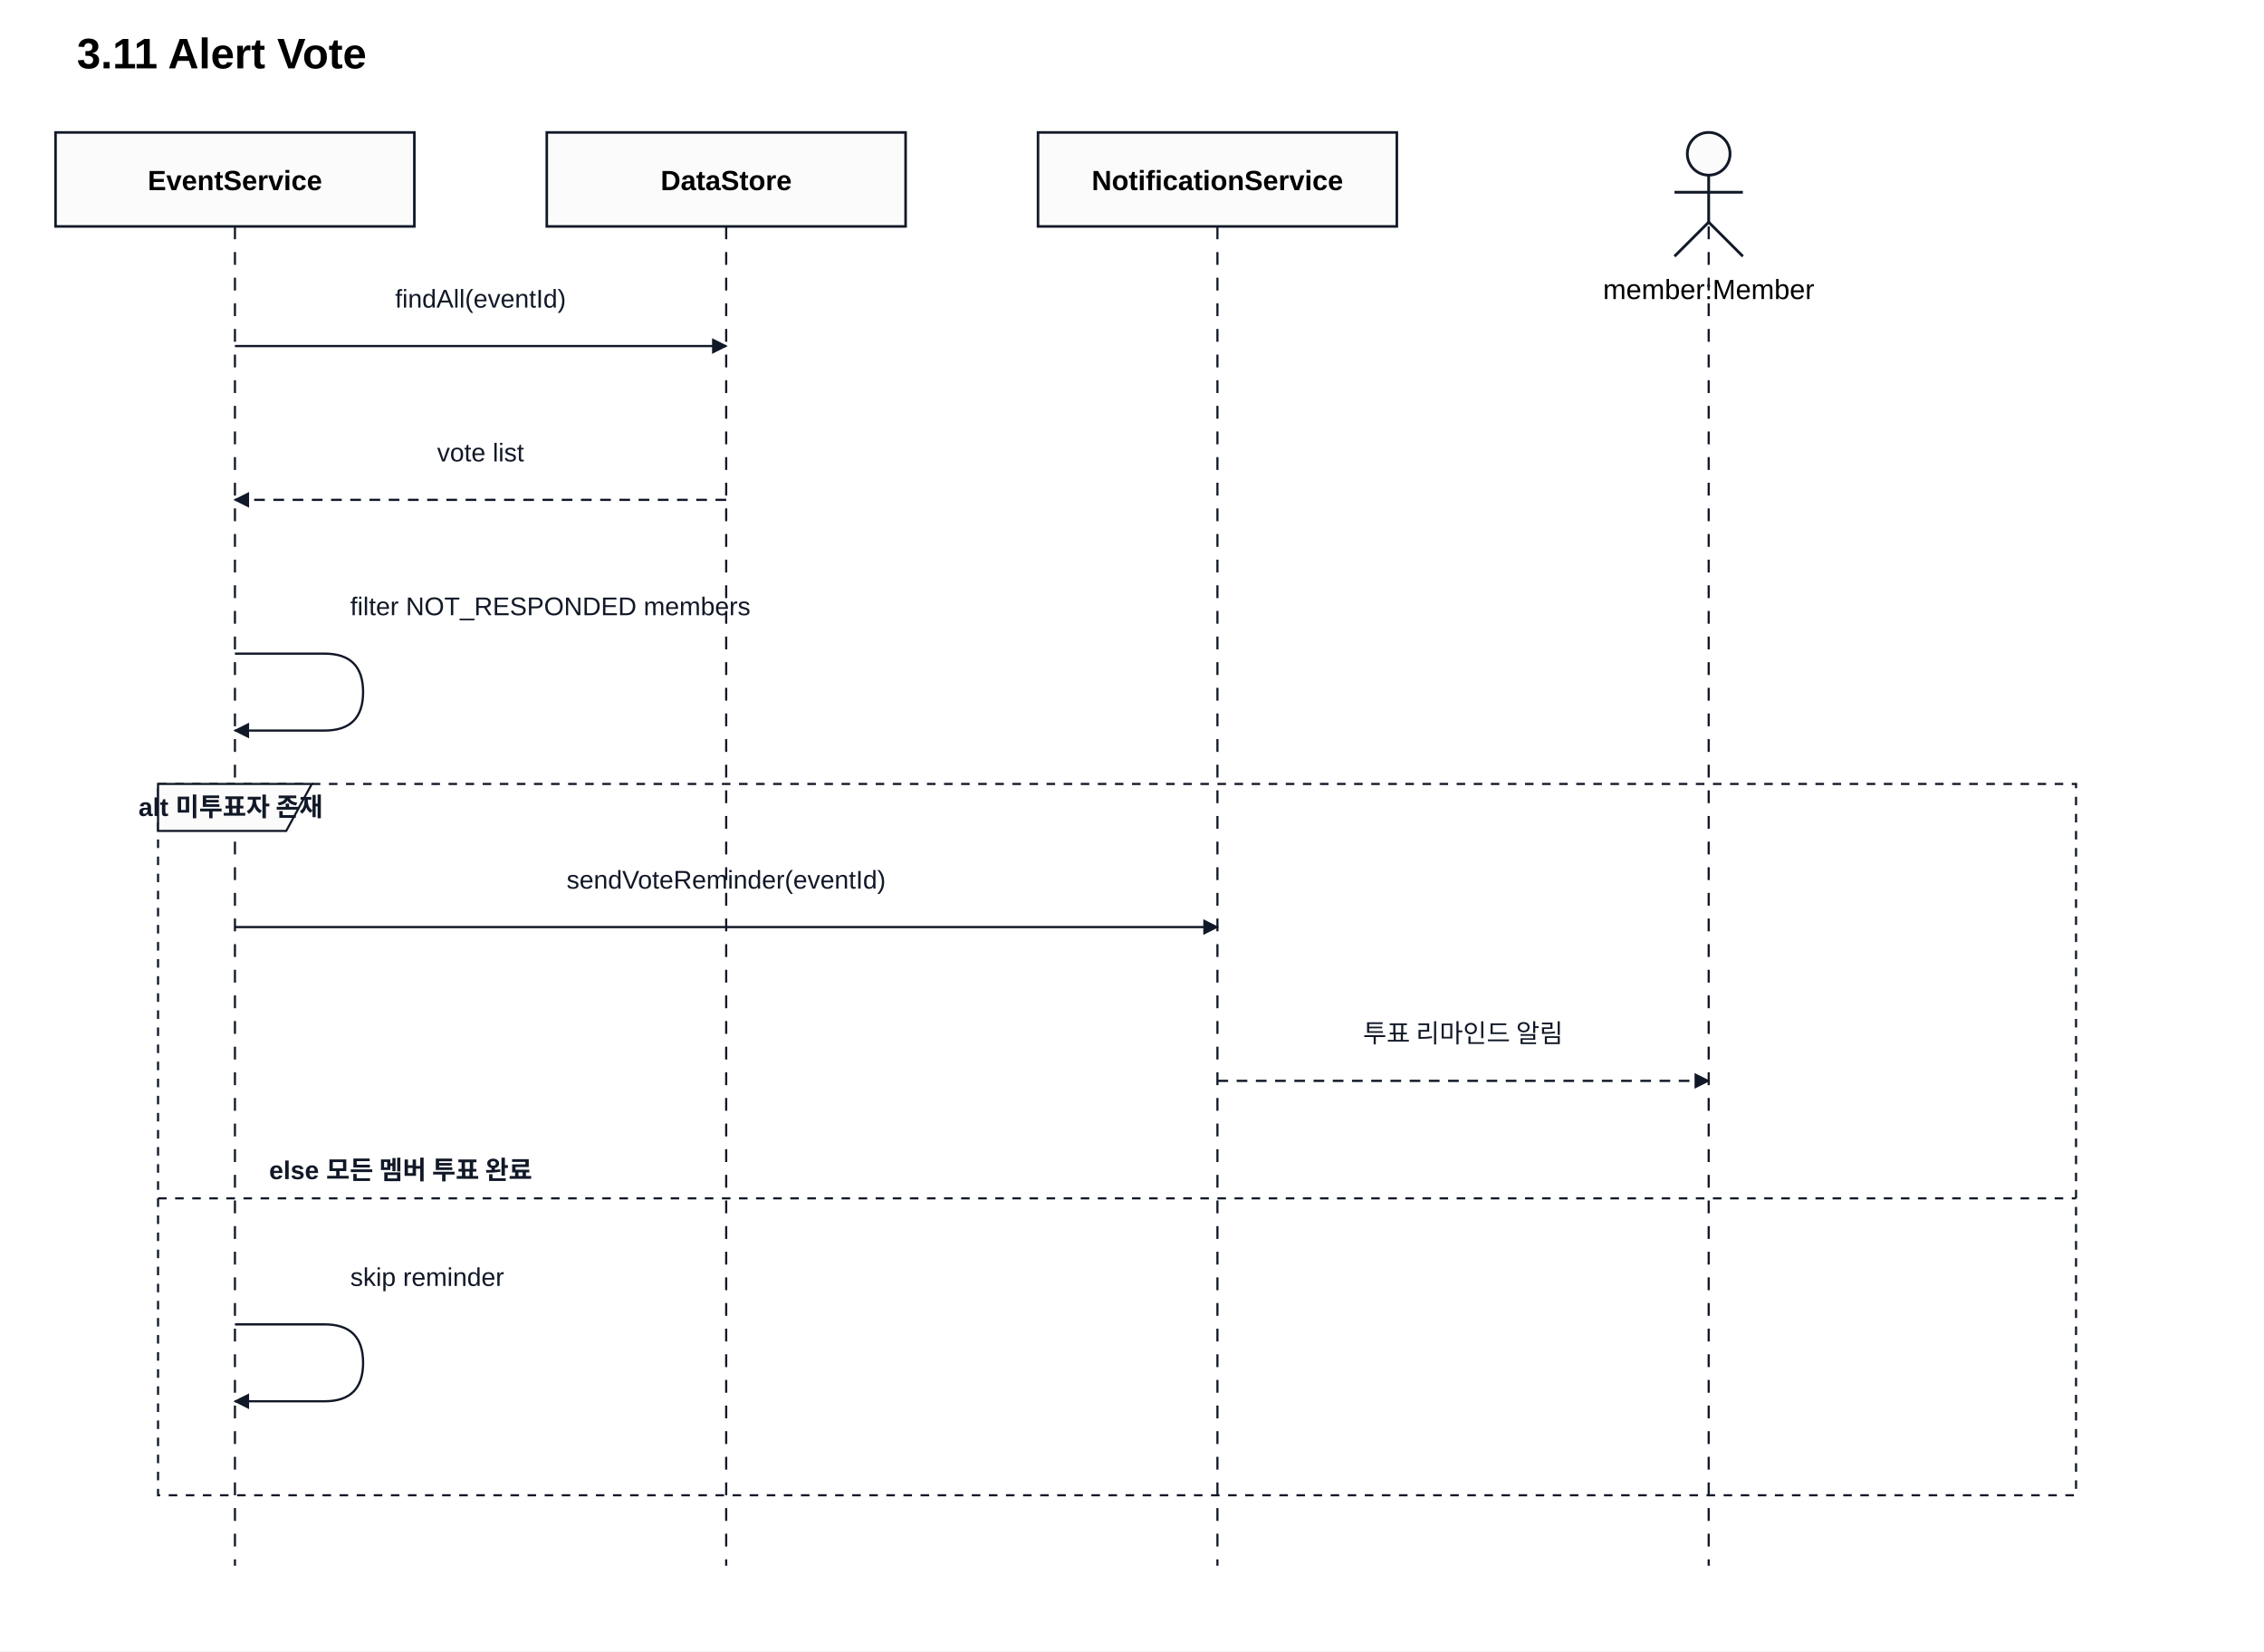
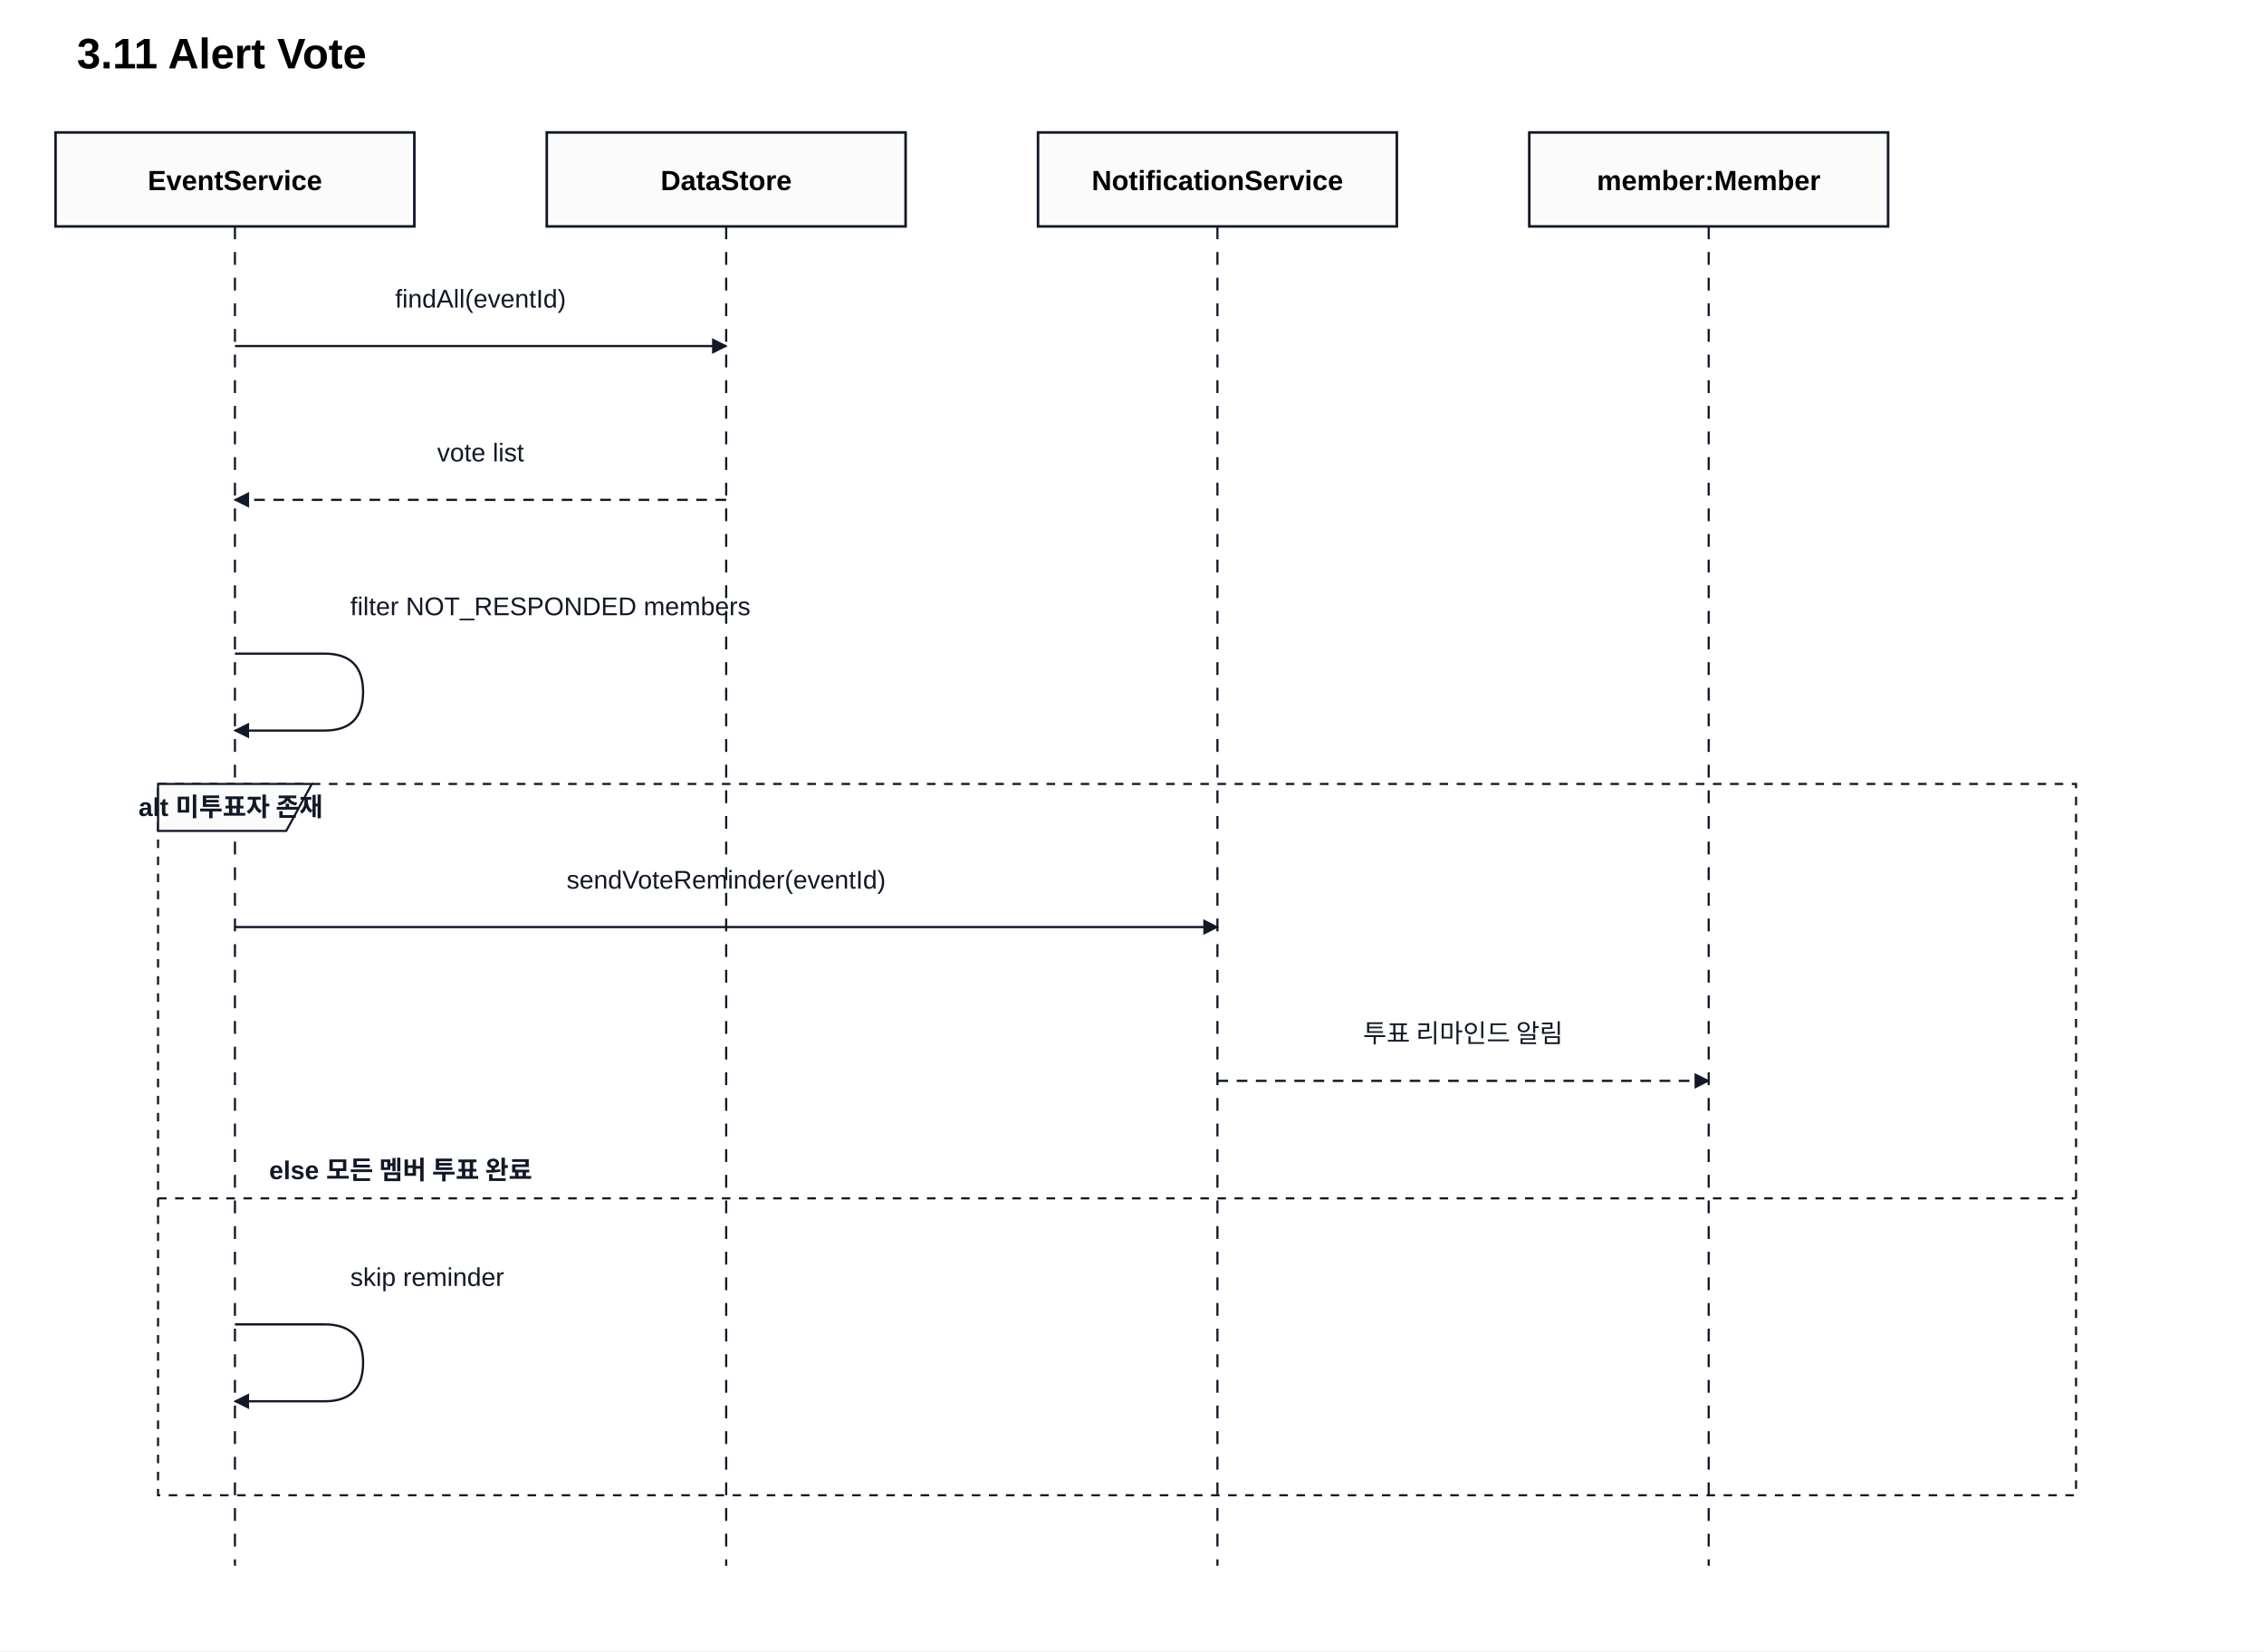
<svg xmlns="http://www.w3.org/2000/svg" width="1060" height="773" viewBox="0 0 1060 773">
  <defs>
    <marker id="arrow" viewBox="0 0 10 10" refX="9" refY="5" markerWidth="7" markerHeight="7" orient="auto">
      <path d="M0 0 L10 5 L0 10 z" fill="#111827" />
    </marker>
    <marker id="hollowArrow" viewBox="0 0 10 10" refX="9" refY="5" markerWidth="7" markerHeight="7" orient="auto">
      <path d="M0 0 L10 5 L0 10 z" fill="#fbfbfb" stroke="#111827" />
    </marker>
    <marker id="diamond" viewBox="0 0 16 10" refX="1" refY="5" markerWidth="11" markerHeight="9" orient="auto">
      <path d="M1 5 L8 1 L15 5 L8 9 z" fill="#111827" stroke="#111827" />
    </marker>
  </defs>
  <rect width="100%" height="100%" fill="#ffffff" />
  <text x="36" y="32" font-family="Arial, sans-serif" font-size="20" font-weight="700">3.11 Alert Vote</text>
  <rect x="26" y="62" width="168" height="44" fill="#fbfbfb" stroke="#111827" stroke-width="1.2" />
  <text x="110" y="89" text-anchor="middle" font-family="Arial, sans-serif" font-size="13" font-weight="700">EventService</text>
  <line x1="110" y1="106" x2="110" y2="733" stroke="#111827" stroke-width="1" stroke-dasharray="6 6" />
  <rect x="256" y="62" width="168" height="44" fill="#fbfbfb" stroke="#111827" stroke-width="1.2" />
  <text x="340" y="89" text-anchor="middle" font-family="Arial, sans-serif" font-size="13" font-weight="700">DataStore</text>
  <line x1="340" y1="106" x2="340" y2="733" stroke="#111827" stroke-width="1" stroke-dasharray="6 6" />
  <rect x="486" y="62" width="168" height="44" fill="#fbfbfb" stroke="#111827" stroke-width="1.2" />
  <text x="570" y="89" text-anchor="middle" font-family="Arial, sans-serif" font-size="13" font-weight="700">NotificationService</text>
  <line x1="570" y1="106" x2="570" y2="733" stroke="#111827" stroke-width="1" stroke-dasharray="6 6" />
-   <circle cx="800" cy="72" r="10" fill="#fbfbfb" stroke="#111827" stroke-width="1.3" />
-   <line x1="800" y1="82" x2="800" y2="104" stroke="#111827" stroke-width="1.3" />
-   <line x1="784" y1="90" x2="816" y2="90" stroke="#111827" stroke-width="1.3" />
-   <line x1="800" y1="104" x2="784" y2="120" stroke="#111827" stroke-width="1.3" />
-   <line x1="800" y1="104" x2="816" y2="120" stroke="#111827" stroke-width="1.3" />
-   <text x="800" y="140" text-anchor="middle" font-family="Arial, sans-serif" font-size="13">member:Member</text>
+   <rect x="716" y="62" width="168" height="44" fill="#fbfbfb" stroke="#111827" stroke-width="1.2" />
+   <text x="800" y="89" text-anchor="middle" font-family="Arial, sans-serif" font-size="13" font-weight="700">member:Member</text>
  <line x1="800" y1="106" x2="800" y2="733" stroke="#111827" stroke-width="1" stroke-dasharray="6 6" />
  <rect x="74" y="367" width="898" height="333" fill="none" stroke="#111827" stroke-dasharray="4 4" />
  <path d="M74 367 h72 l-12 22 h-60 z" fill="#fbfbfb" stroke="#111827" />
  <text x="108" y="382" text-anchor="middle" font-family="Arial, sans-serif" font-size="12" font-weight="700" fill="#111827">alt 미투표자 존재</text>
  <line x1="74" y1="561" x2="972" y2="561" stroke="#111827" stroke-dasharray="4 4" />
  <text x="126" y="552" text-anchor="start" font-family="Arial, sans-serif" font-size="12" font-weight="700" fill="#111827">else 모든 멤버 투표 완료</text>
  <line x1="110" y1="162" x2="340" y2="162" stroke="#111827" stroke-width="1.05" marker-end="url(#arrow)" />
  <text x="225" y="144" text-anchor="middle" font-family="Arial, sans-serif" font-size="12" font-weight="400" fill="#111827">findAll(eventId)</text>
  <line x1="340" y1="234" x2="110" y2="234" stroke="#111827" stroke-width="1.05" marker-end="url(#arrow)" stroke-dasharray="5 4" />
  <text x="225" y="216" text-anchor="middle" font-family="Arial, sans-serif" font-size="12" font-weight="400" fill="#111827">vote list</text>
  <path d="M110 306 h42 q18 0 18 18 q0 18 -18 18 h-42" fill="none" stroke="#111827" stroke-width="1.05" marker-end="url(#arrow)" />
  <text x="164" y="288" text-anchor="start" font-family="Arial, sans-serif" font-size="12" font-weight="400" fill="#111827">filter NOT_RESPONDED members</text>
  <line x1="110" y1="434" x2="570" y2="434" stroke="#111827" stroke-width="1.05" marker-end="url(#arrow)" />
  <text x="340" y="416" text-anchor="middle" font-family="Arial, sans-serif" font-size="12" font-weight="400" fill="#111827">sendVoteReminder(eventId)</text>
  <line x1="570" y1="506" x2="800" y2="506" stroke="#111827" stroke-width="1.05" marker-end="url(#arrow)" stroke-dasharray="5 4" />
  <text x="685" y="488" text-anchor="middle" font-family="Arial, sans-serif" font-size="12" font-weight="400" fill="#111827">투표 리마인드 알림</text>
  <path d="M110 620 h42 q18 0 18 18 q0 18 -18 18 h-42" fill="none" stroke="#111827" stroke-width="1.05" marker-end="url(#arrow)" />
  <text x="164" y="602" text-anchor="start" font-family="Arial, sans-serif" font-size="12" font-weight="400" fill="#111827">skip reminder</text>
</svg>
